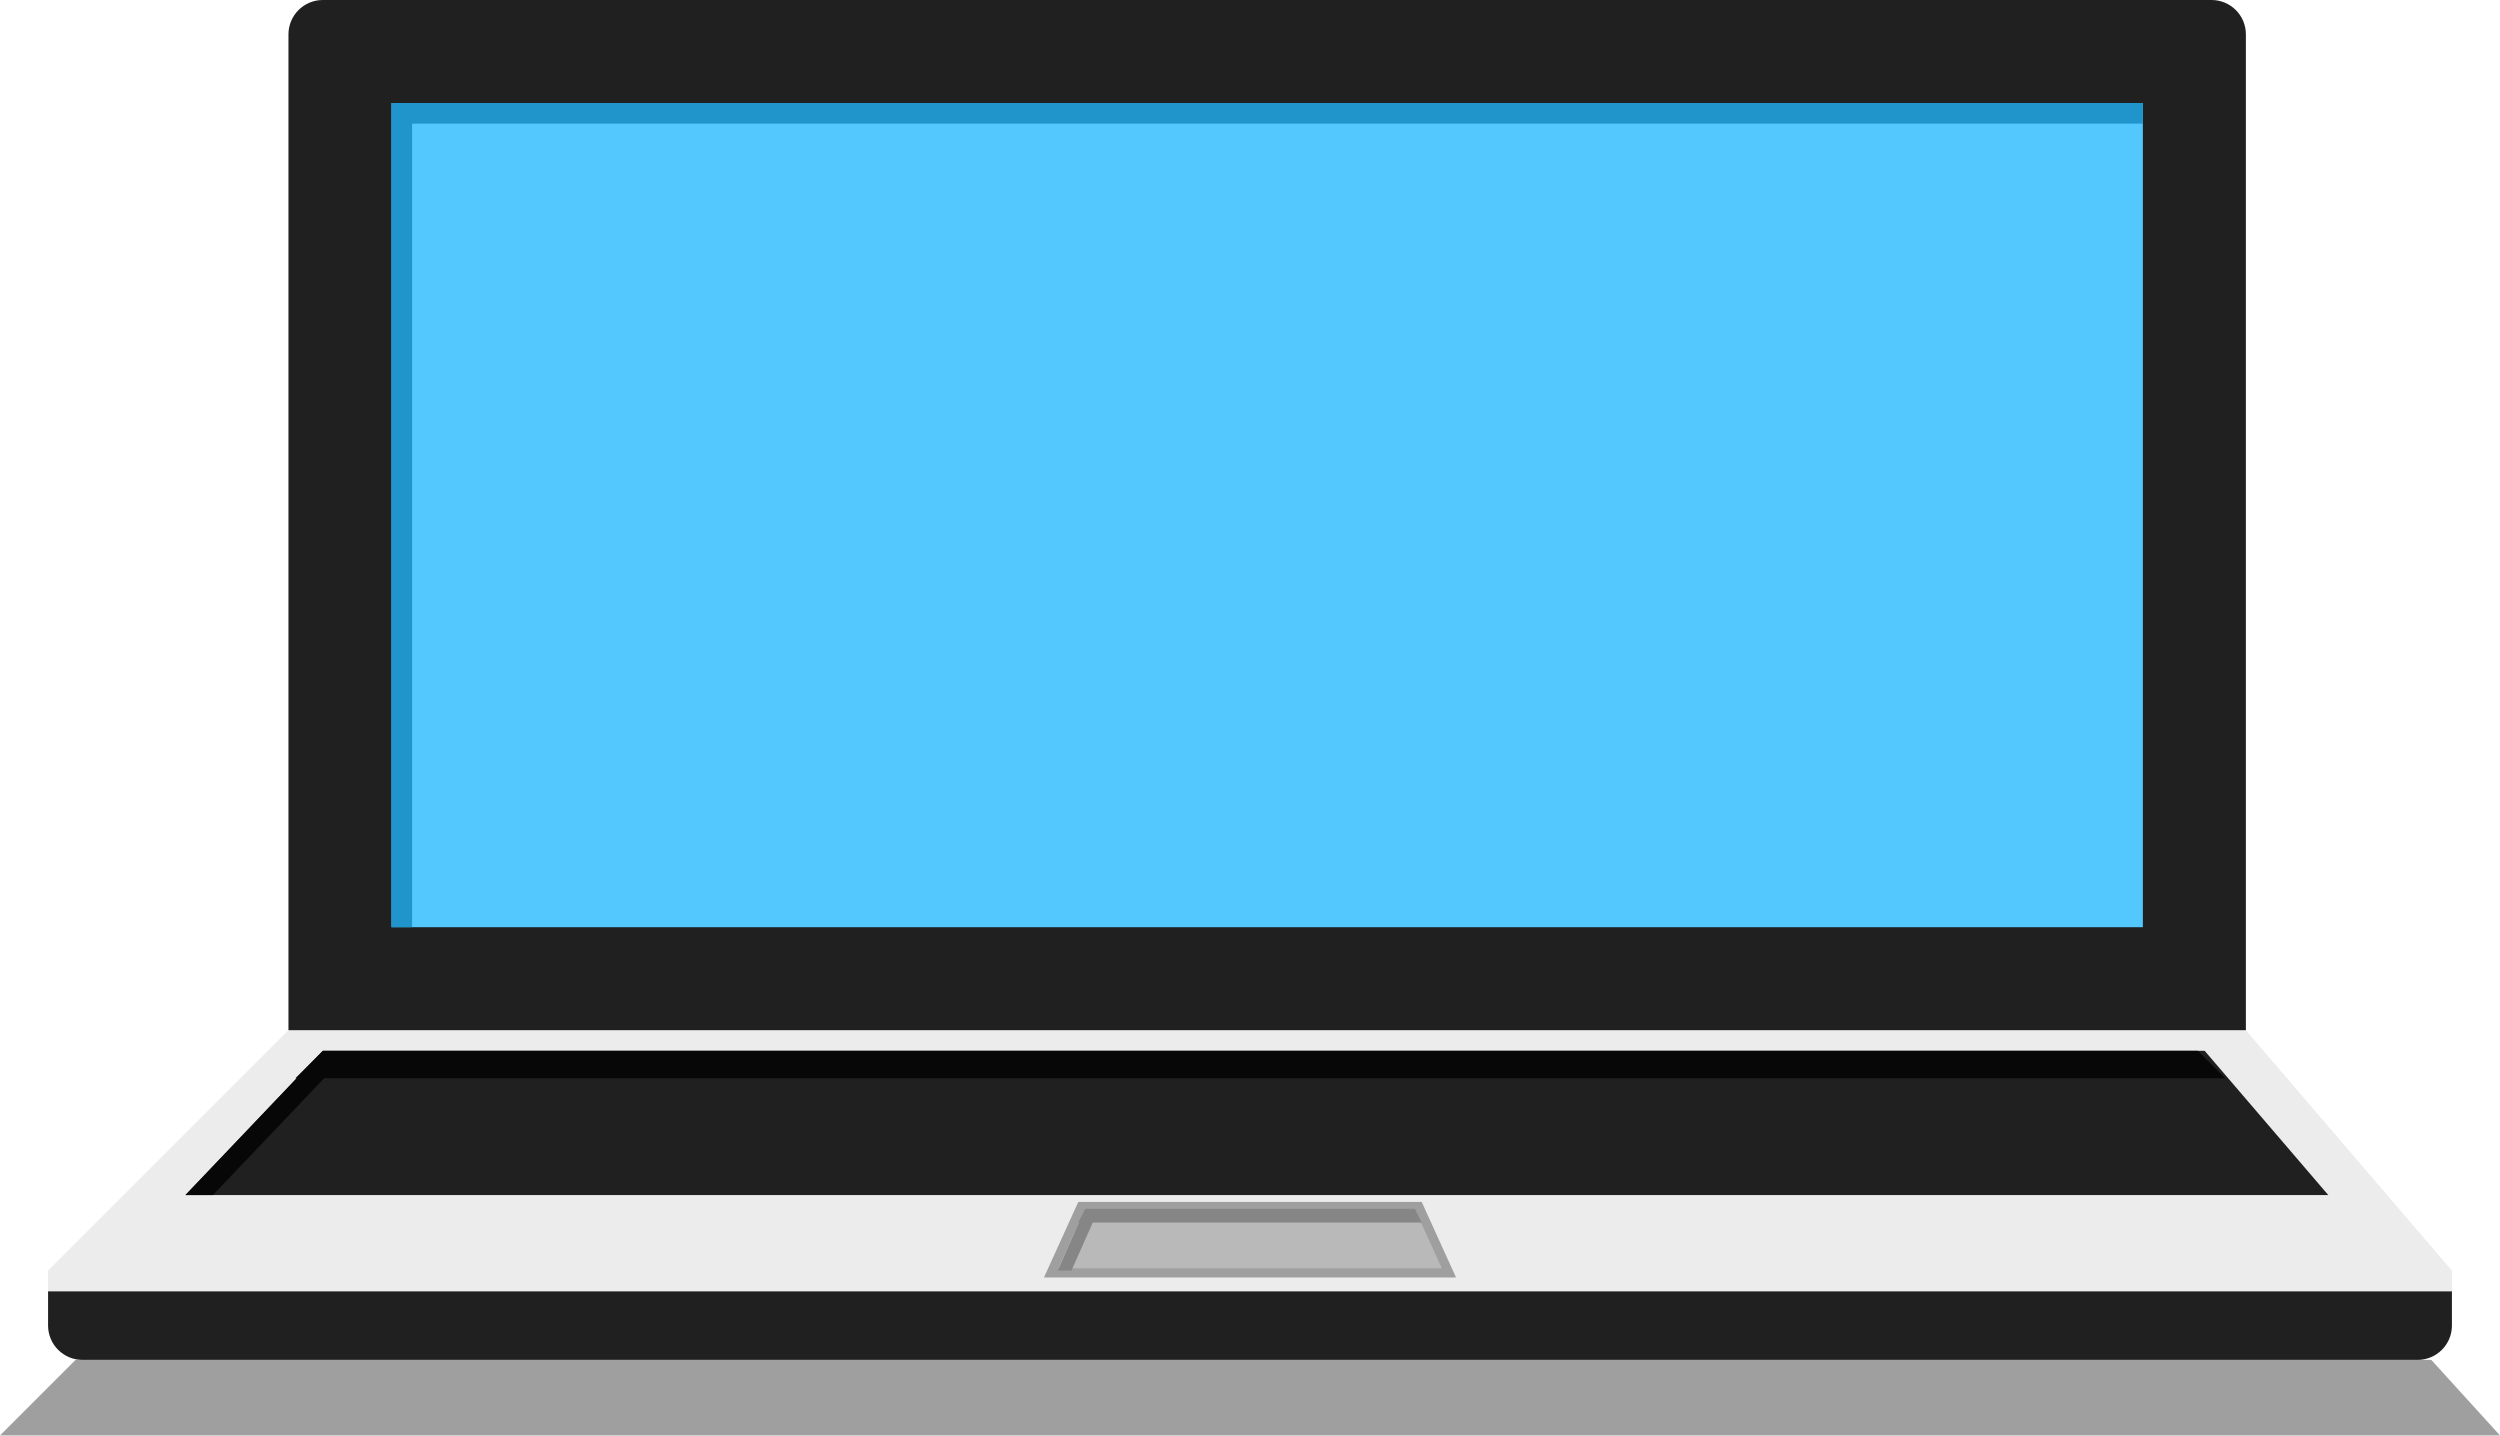
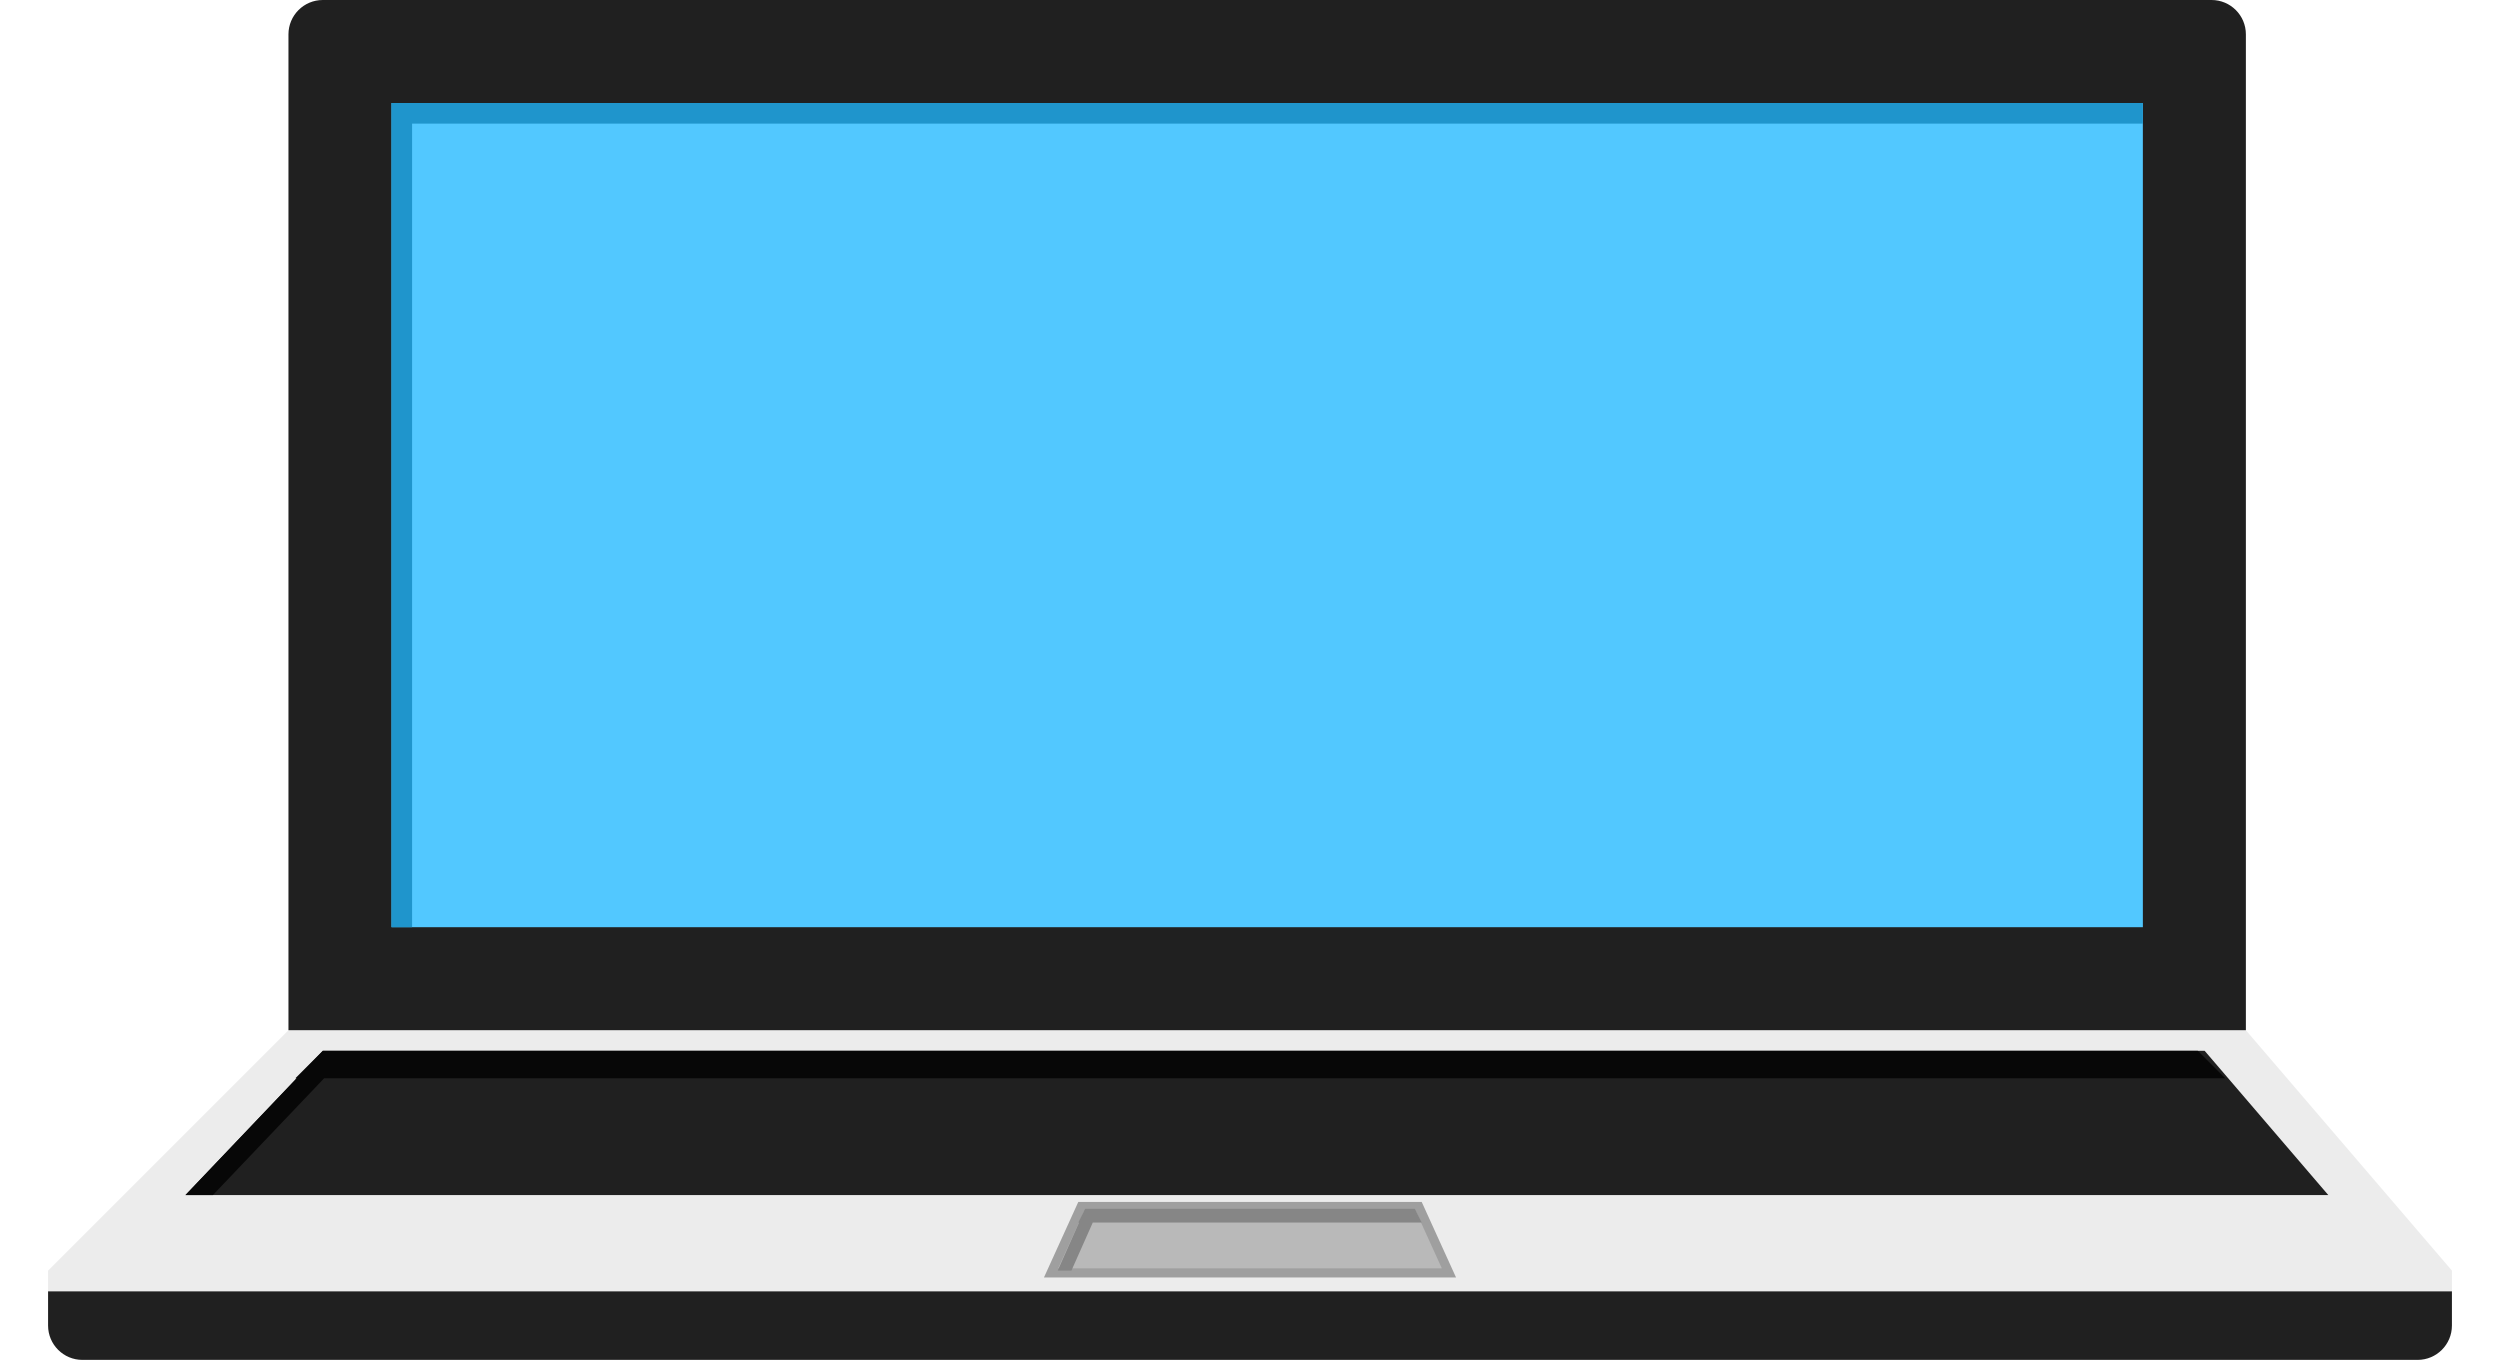
- <svg xmlns="http://www.w3.org/2000/svg" version="1.2" baseProfile="tiny" id="laptop_1_" x="0px" y="0px" viewBox="0 0 273 156.75" xml:space="preserve">
+ <svg xmlns="http://www.w3.org/2000/svg" version="1.2" baseProfile="tiny" id="laptop_1_" x="0px" y="0px" viewBox="0 0 273 148.5" xml:space="preserve">
  <g id="base_1_">
-     <g id="laptopShadow">
-       <polygon fill-rule="evenodd" fill="#9F9F9F" points="265.5,148.5 8.25,148.5 0,156.75 273,156.75   " />
-     </g>
    <g id="laptopBase">
      <path fill-rule="evenodd" fill="#202020" d="M5.25,141v3.75c0,2.071,1.679,3.75,3.75,3.75h255c2.071,0,3.75-1.679,3.75-3.75V141    H5.25z" />
    </g>
    <g id="keyboardFrame">
      <polygon fill-rule="evenodd" fill="#ECECEC" points="245.25,112.5 31.5,112.5 5.25,138.75 5.25,141 267.75,141 267.75,138.75       " />
    </g>
    <g id="touchPad">
      <g>
        <polygon fill-rule="evenodd" fill="#B9B9B9" points="114.776,139 118.072,131.75 154.928,131.75 158.224,139    " />
      </g>
      <g>
        <path fill="#9F9F9F" d="M154.606,132.25l2.841,6.25h-41.894l2.841-6.25H154.606 M155.25,131.25h-37.5L114,139.5h45L155.25,131.25     L155.25,131.25z" />
      </g>
    </g>
    <g id="touchPadShadow">
      <polygon fill-rule="evenodd" fill="#868686" points="154.5,132 120,132 118.5,132 117.75,133.5 117.833,133.5 115.5,138.75     117,138.75 119.333,133.5 155.25,133.5   " />
    </g>
    <g id="keyboard">
      <polygon fill-rule="evenodd" fill="#202020" points="240.75,114.75 35.25,114.75 20.25,130.5 254.25,130.5   " />
    </g>
    <g id="keyboardShadow">
      <polygon fill="#070707" points="243,117.75 240,114.75 38.25,114.75 35.25,114.75 32.25,117.75 32.393,117.75 20.25,130.5     23.25,130.5 35.393,117.75   " />
    </g>
  </g>
  <g id="top_1_">
    <g id="screenFrame">
      <path fill-rule="evenodd" fill="#202020" d="M241.5,0H35.25c-2.071,0-3.75,1.679-3.75,3.75V112.5h213.75V3.75    C245.25,1.679,243.571,0,241.5,0z" />
    </g>
    <g id="screen">
      <rect x="42.75" y="11.25" fill-rule="evenodd" fill="#52C8FF" width="191.25" height="90" />
    </g>
    <g id="screenShadow">
      <polygon fill-rule="evenodd" fill="#1F95CC" points="42.75,11.25 42.75,101.25 45,101.25 45,13.5 234,13.5 234,11.25   " />
    </g>
  </g>
</svg>
